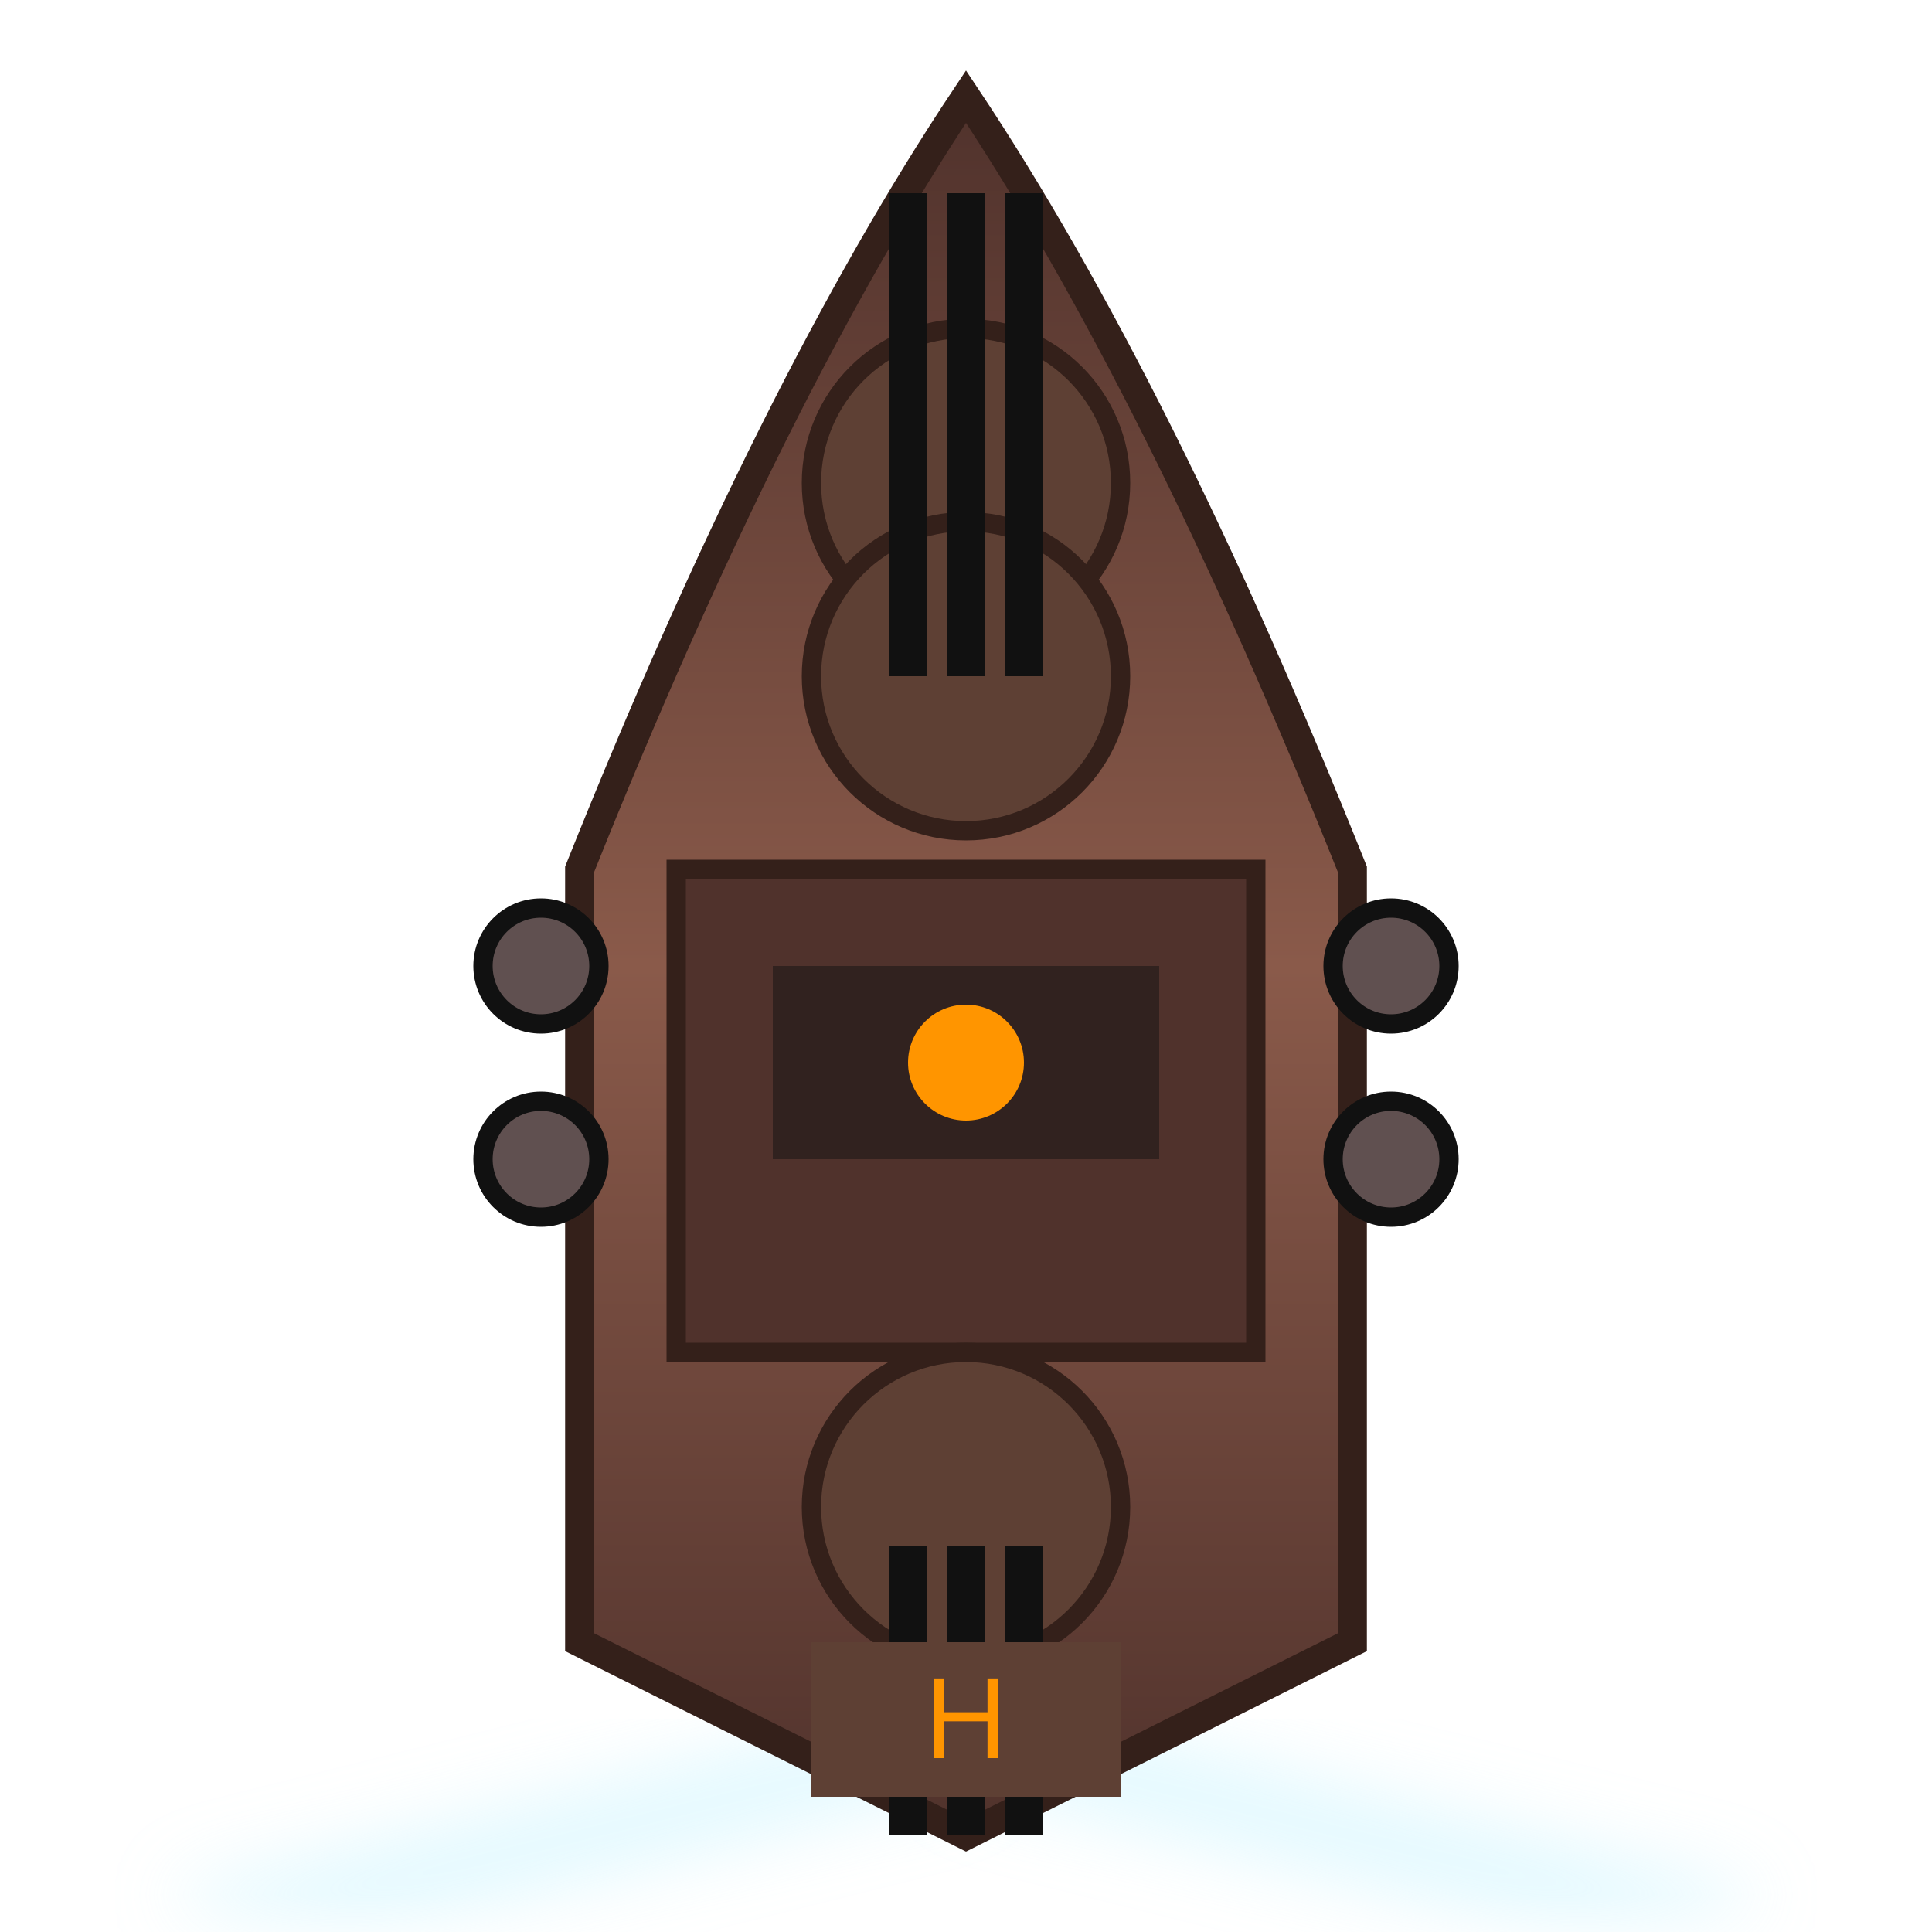
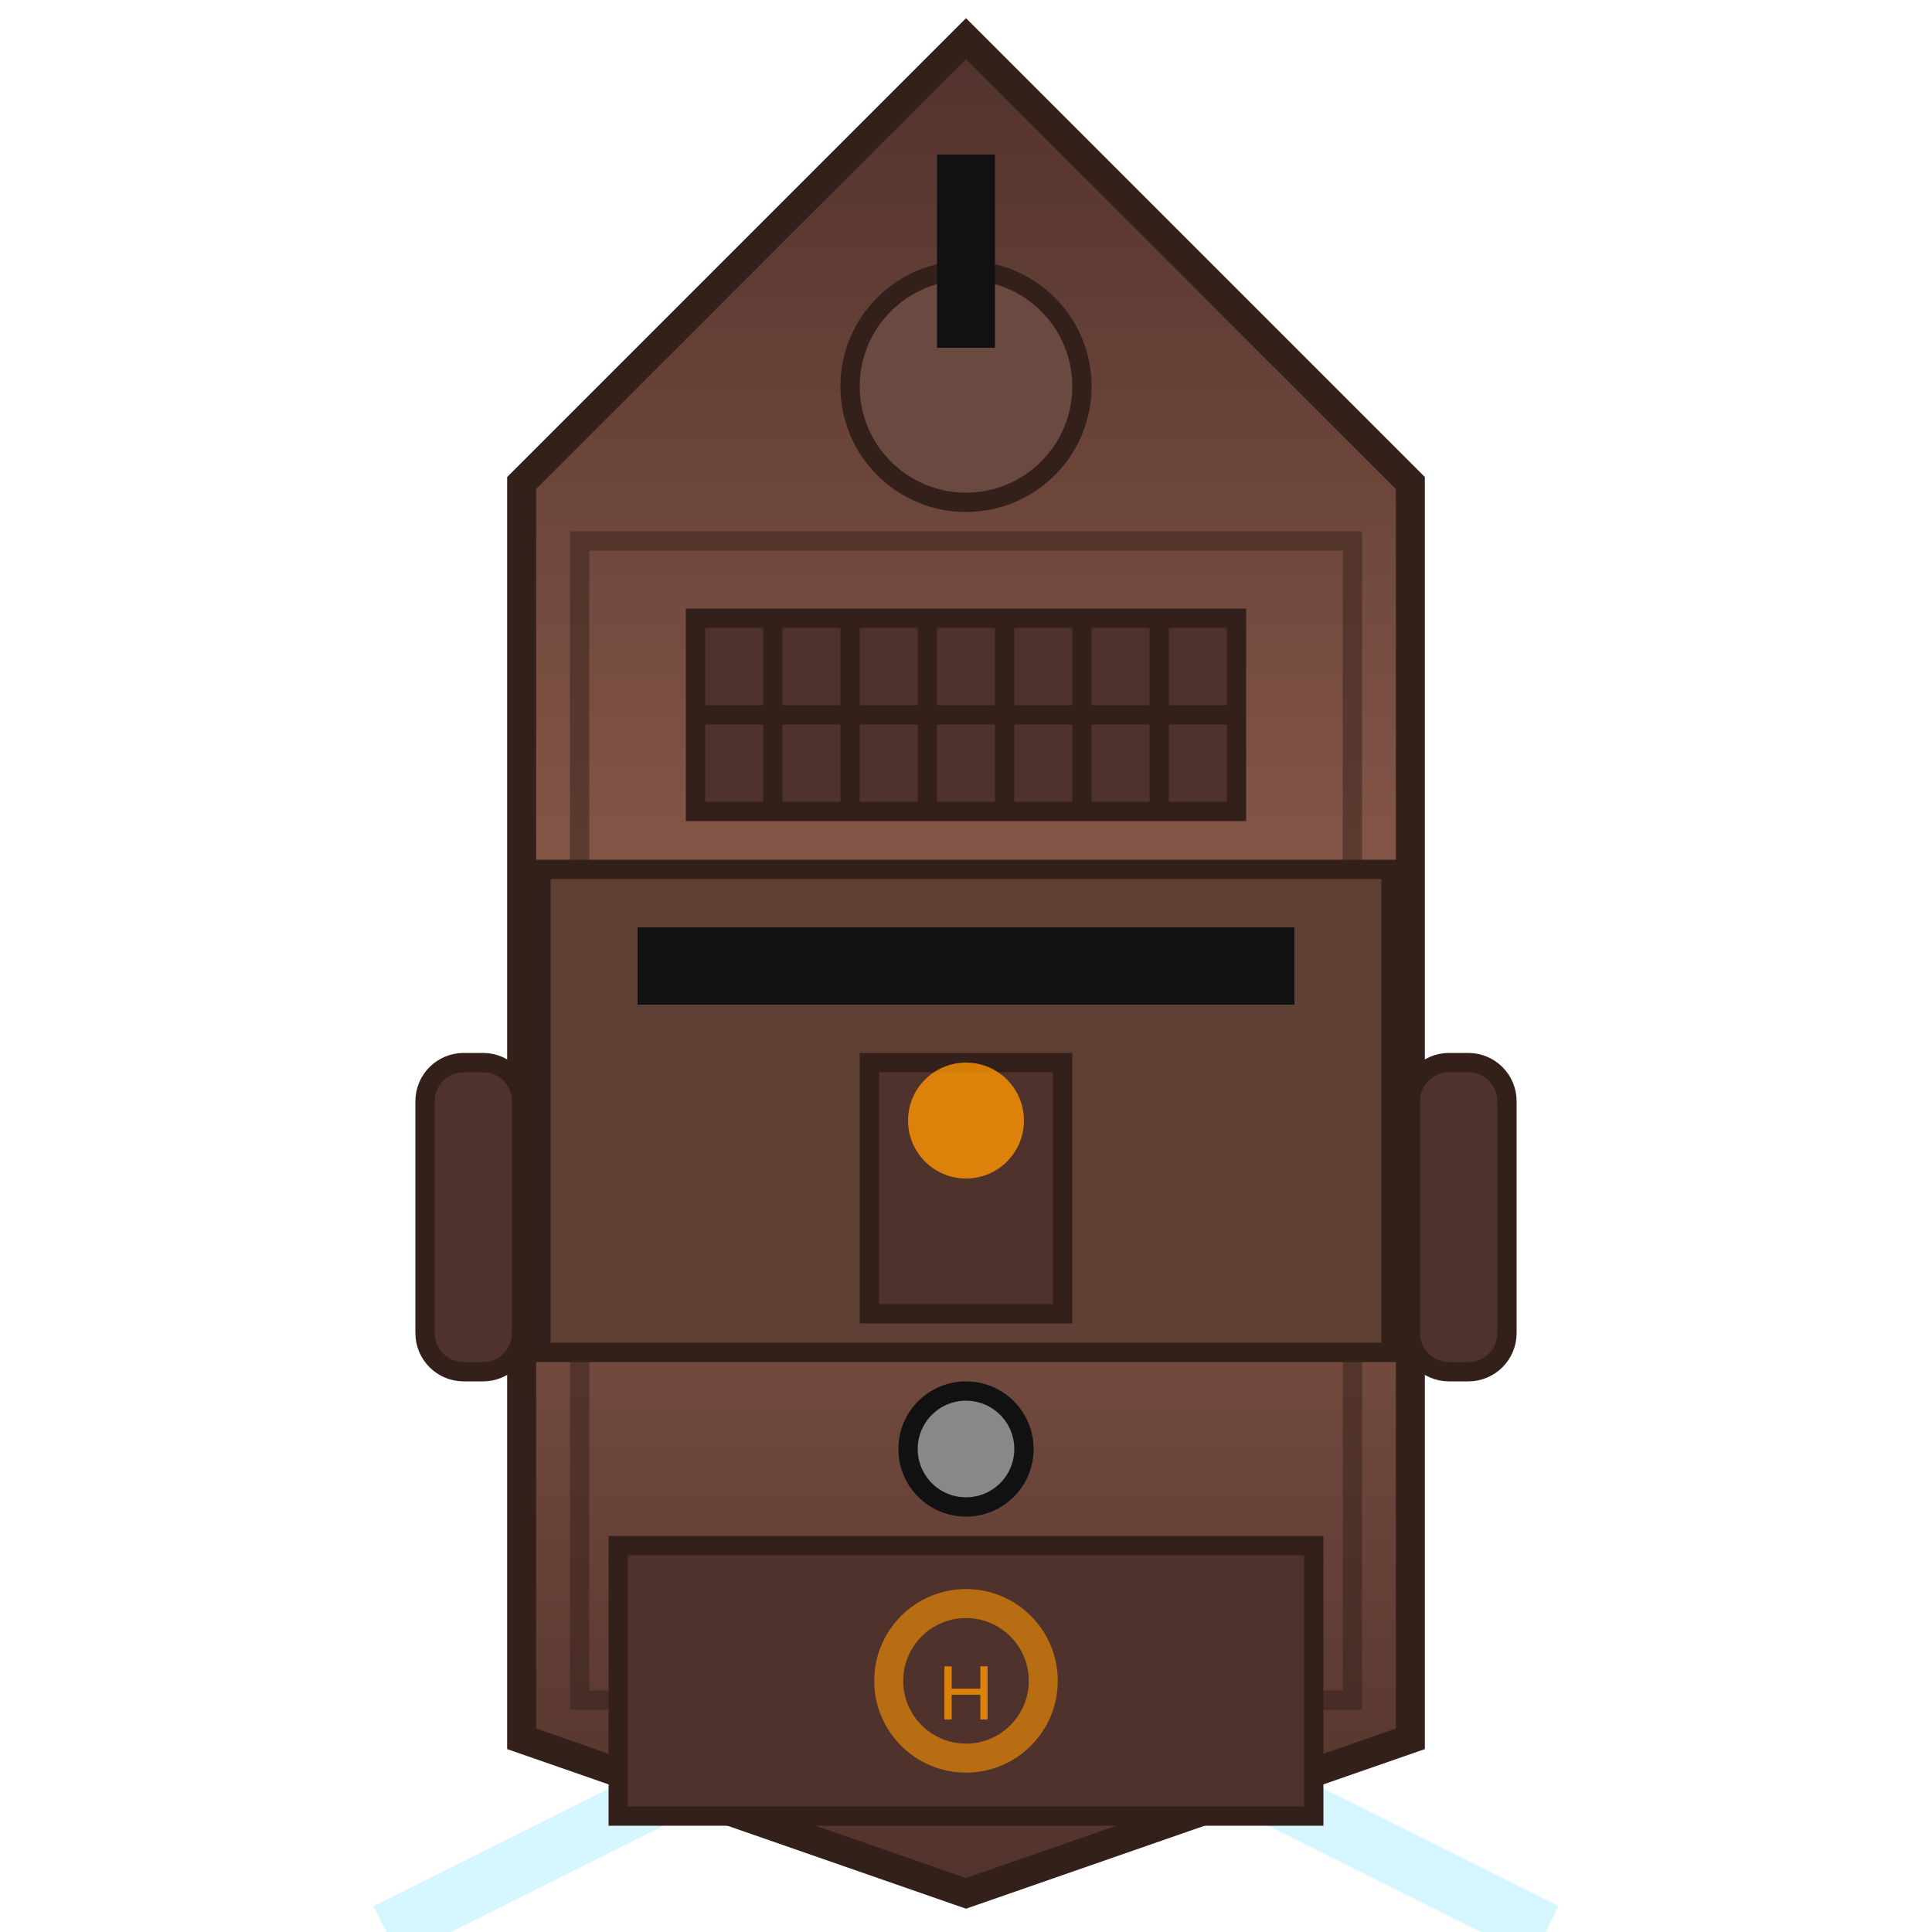
<svg xmlns="http://www.w3.org/2000/svg" viewBox="0 0 100 100">
  <defs>
    <linearGradient id="hullGradRed" x1="0%" y1="0%" x2="0%" y2="100%">
      <stop offset="0%" stop-color="#50322c" />
      <stop offset="50%" stop-color="#8a5a4a" />
      <stop offset="100%" stop-color="#50322c" />
    </linearGradient>
-     <filter id="wake">
-       <feGaussianBlur stdDeviation="2" />
-     </filter>
  </defs>
  <g>
-     <path d="M50 90 L10 100" stroke="#aeeeff" stroke-width="4" opacity="0.4" filter="url(#wake)" />
-     <path d="M50 90 L90 100" stroke="#aeeeff" stroke-width="4" opacity="0.4" filter="url(#wake)" />
-     <path d="M50 5 Q60 20, 70 45 L70 85 L50 95 L30 85 L30 45 Q40 20, 50 5 Z" fill="url(#hullGradRed)" stroke="#34201a" stroke-width="1.5" />
-     <circle cx="50" cy="25" r="8" fill="#5e4034" stroke="#34201a" />
-     <rect x="46" y="10" width="2" height="15" fill="#111" />
-     <rect x="49" y="10" width="2" height="15" fill="#111" />
-     <rect x="52" y="10" width="2" height="15" fill="#111" />
-     <circle cx="50" cy="35" r="8" fill="#5e4034" stroke="#34201a" />
-     <rect x="46" y="20" width="2" height="15" fill="#111" />
-     <rect x="49" y="20" width="2" height="15" fill="#111" />
-     <rect x="52" y="20" width="2" height="15" fill="#111" />
-     <rect x="35" y="45" width="30" height="25" fill="#50322c" stroke="#34201a" />
-     <rect x="40" y="50" width="20" height="10" fill="#111" opacity="0.5" />
-     <circle cx="50" cy="55" r="3" fill="#ff9500" />
-     <circle cx="50" cy="78" r="8" fill="#5e4034" stroke="#34201a" />
-     <rect x="46" y="80" width="2" height="15" fill="#111" transform="rotate(180 47 87.5)" />
-     <rect x="49" y="80" width="2" height="15" fill="#111" transform="rotate(180 50 87.5)" />
-     <rect x="52" y="80" width="2" height="15" fill="#111" transform="rotate(180 53 87.5)" />
-     <circle cx="28" cy="50" r="3" fill="#605050" stroke="#111" />
-     <circle cx="28" cy="60" r="3" fill="#605050" stroke="#111" />
-     <circle cx="72" cy="50" r="3" fill="#605050" stroke="#111" />
-     <circle cx="72" cy="60" r="3" fill="#605050" stroke="#111" />
-     <rect x="42" y="85" width="16" height="8" fill="#5e4034" />
-     <text x="50" y="91" font-family="Arial" font-size="6" fill="#ff9500" text-anchor="middle">H</text>
+     <path d="M50 85 L20 100" stroke="#aeeeff" stroke-width="3" opacity="0.5" />
+     <path d="M50 85 L80 100" stroke="#aeeeff" stroke-width="3" opacity="0.5" />
+     <path d="M50 2 L73 25 L73 90 L50 98 L27 90 L27 25 Z" fill="url(#hullGradRed)" stroke="#34201a" stroke-width="1.5" />
+     <path d="M30 28 L70 28 L70 88 L30 88 Z" fill="none" stroke="#34201a" stroke-width="1" opacity="0.5" />
+     <g transform="translate(36, 32)">
+       <rect x="0" y="0" width="28" height="10" fill="#50322c" stroke="#34201a" stroke-width="1" />
+       <path d="M4 0 V10 M8 0 V10 M12 0 V10 M16 0 V10 M20 0 V10 M24 0 V10 M0 5 H28" stroke="#34201a" stroke-width="1" />
+     </g>
+     <g transform="translate(50, 20)">
+       <circle cx="0" cy="0" r="6" fill="#6a4a40" stroke="#34201a" stroke-width="1" />
+       <rect x="-1.5" y="-12" width="3" height="10" fill="#111" />
+     </g>
+     <path d="M28 45 L72 45 L72 70 L28 70 Z" fill="#5e4034" stroke="#34201a" stroke-width="1" />
+     <rect x="33" y="48" width="34" height="4" fill="#111" />
+     <path d="M45 55 L55 55 L55 68 L45 68 Z" fill="#50322c" stroke="#34201a" stroke-width="1" />
+     <circle cx="50" cy="58" r="3" fill="#ff9500" opacity="0.8" />
+     <rect x="22" y="55" width="5" height="16" rx="2" fill="#50322c" stroke="#34201a" stroke-width="1" />
+     <rect x="73" y="55" width="5" height="16" rx="2" fill="#50322c" stroke="#34201a" stroke-width="1" />
+     <rect x="32" y="80" width="36" height="14" fill="#50322c" stroke="#34201a" stroke-width="1" />
+     <circle cx="50" cy="87" r="4" fill="none" stroke="#ff9500" stroke-width="1.5" opacity="0.6" />
+     <text x="50" y="89" font-family="Arial" font-size="4" fill="#ff9500" text-anchor="middle" opacity="0.8">H</text>
+     <circle cx="50" cy="75" r="3" fill="#888" stroke="#111" stroke-width="1" />
  </g>
</svg>
